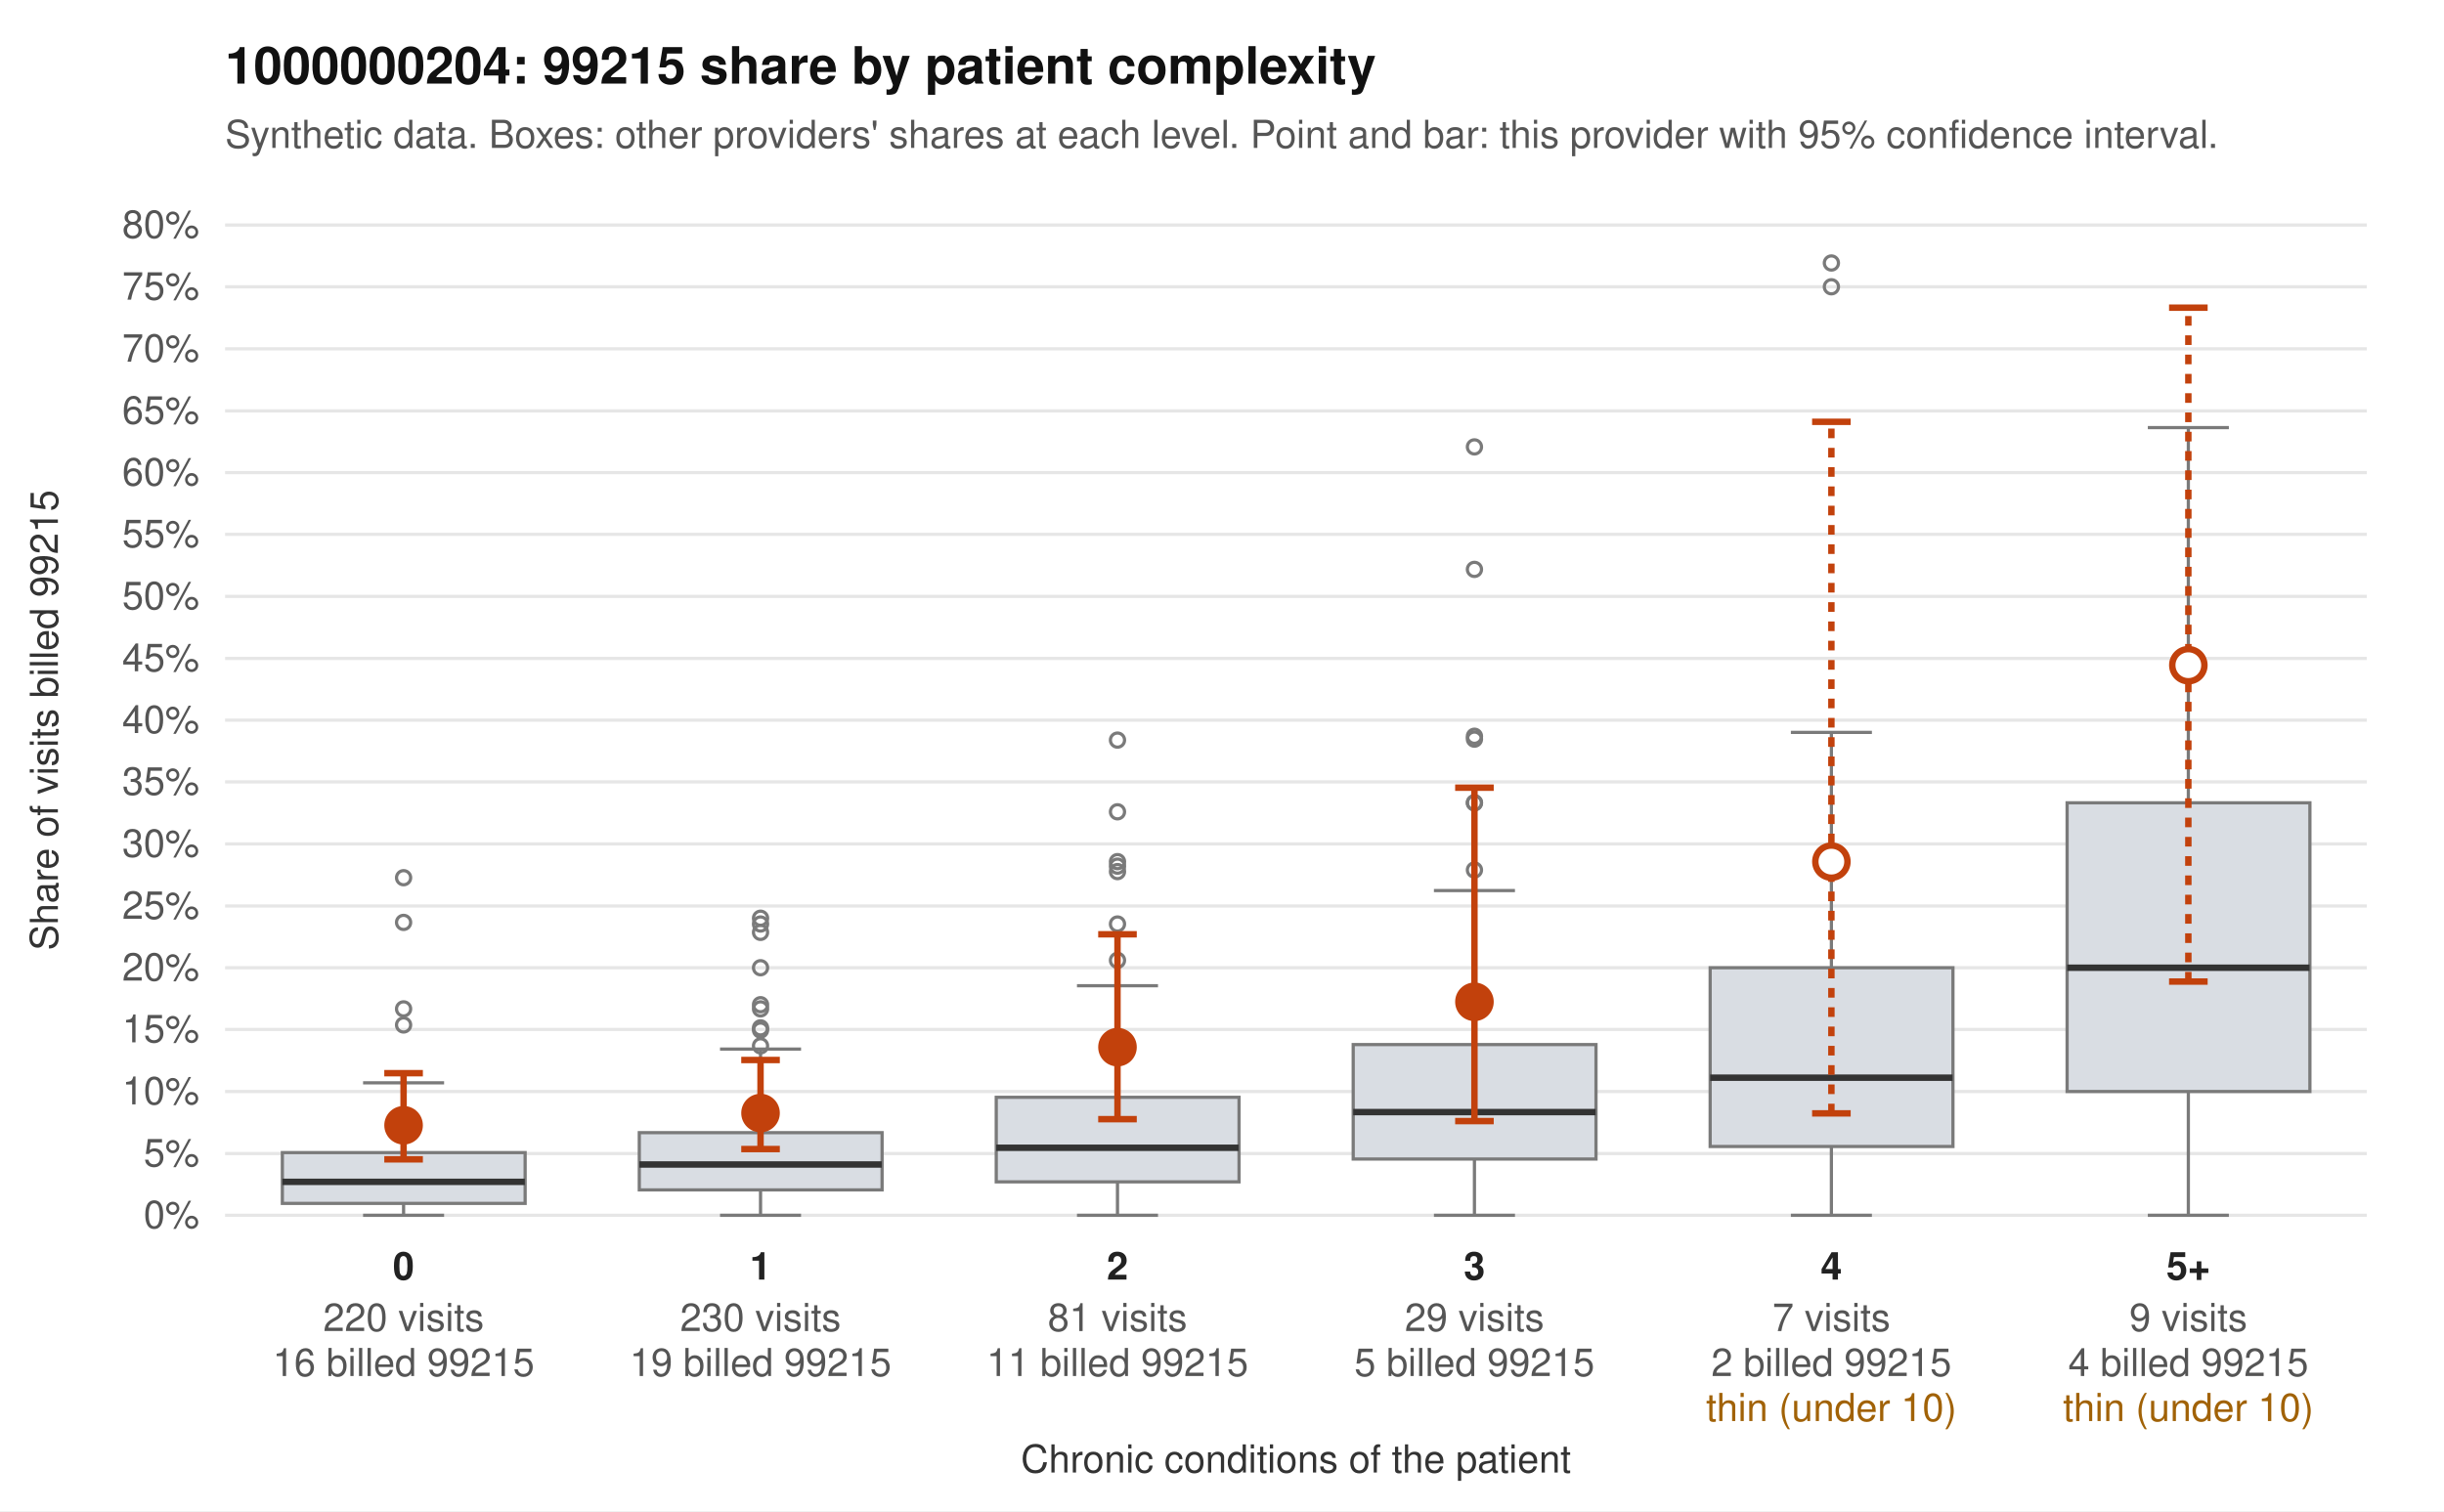
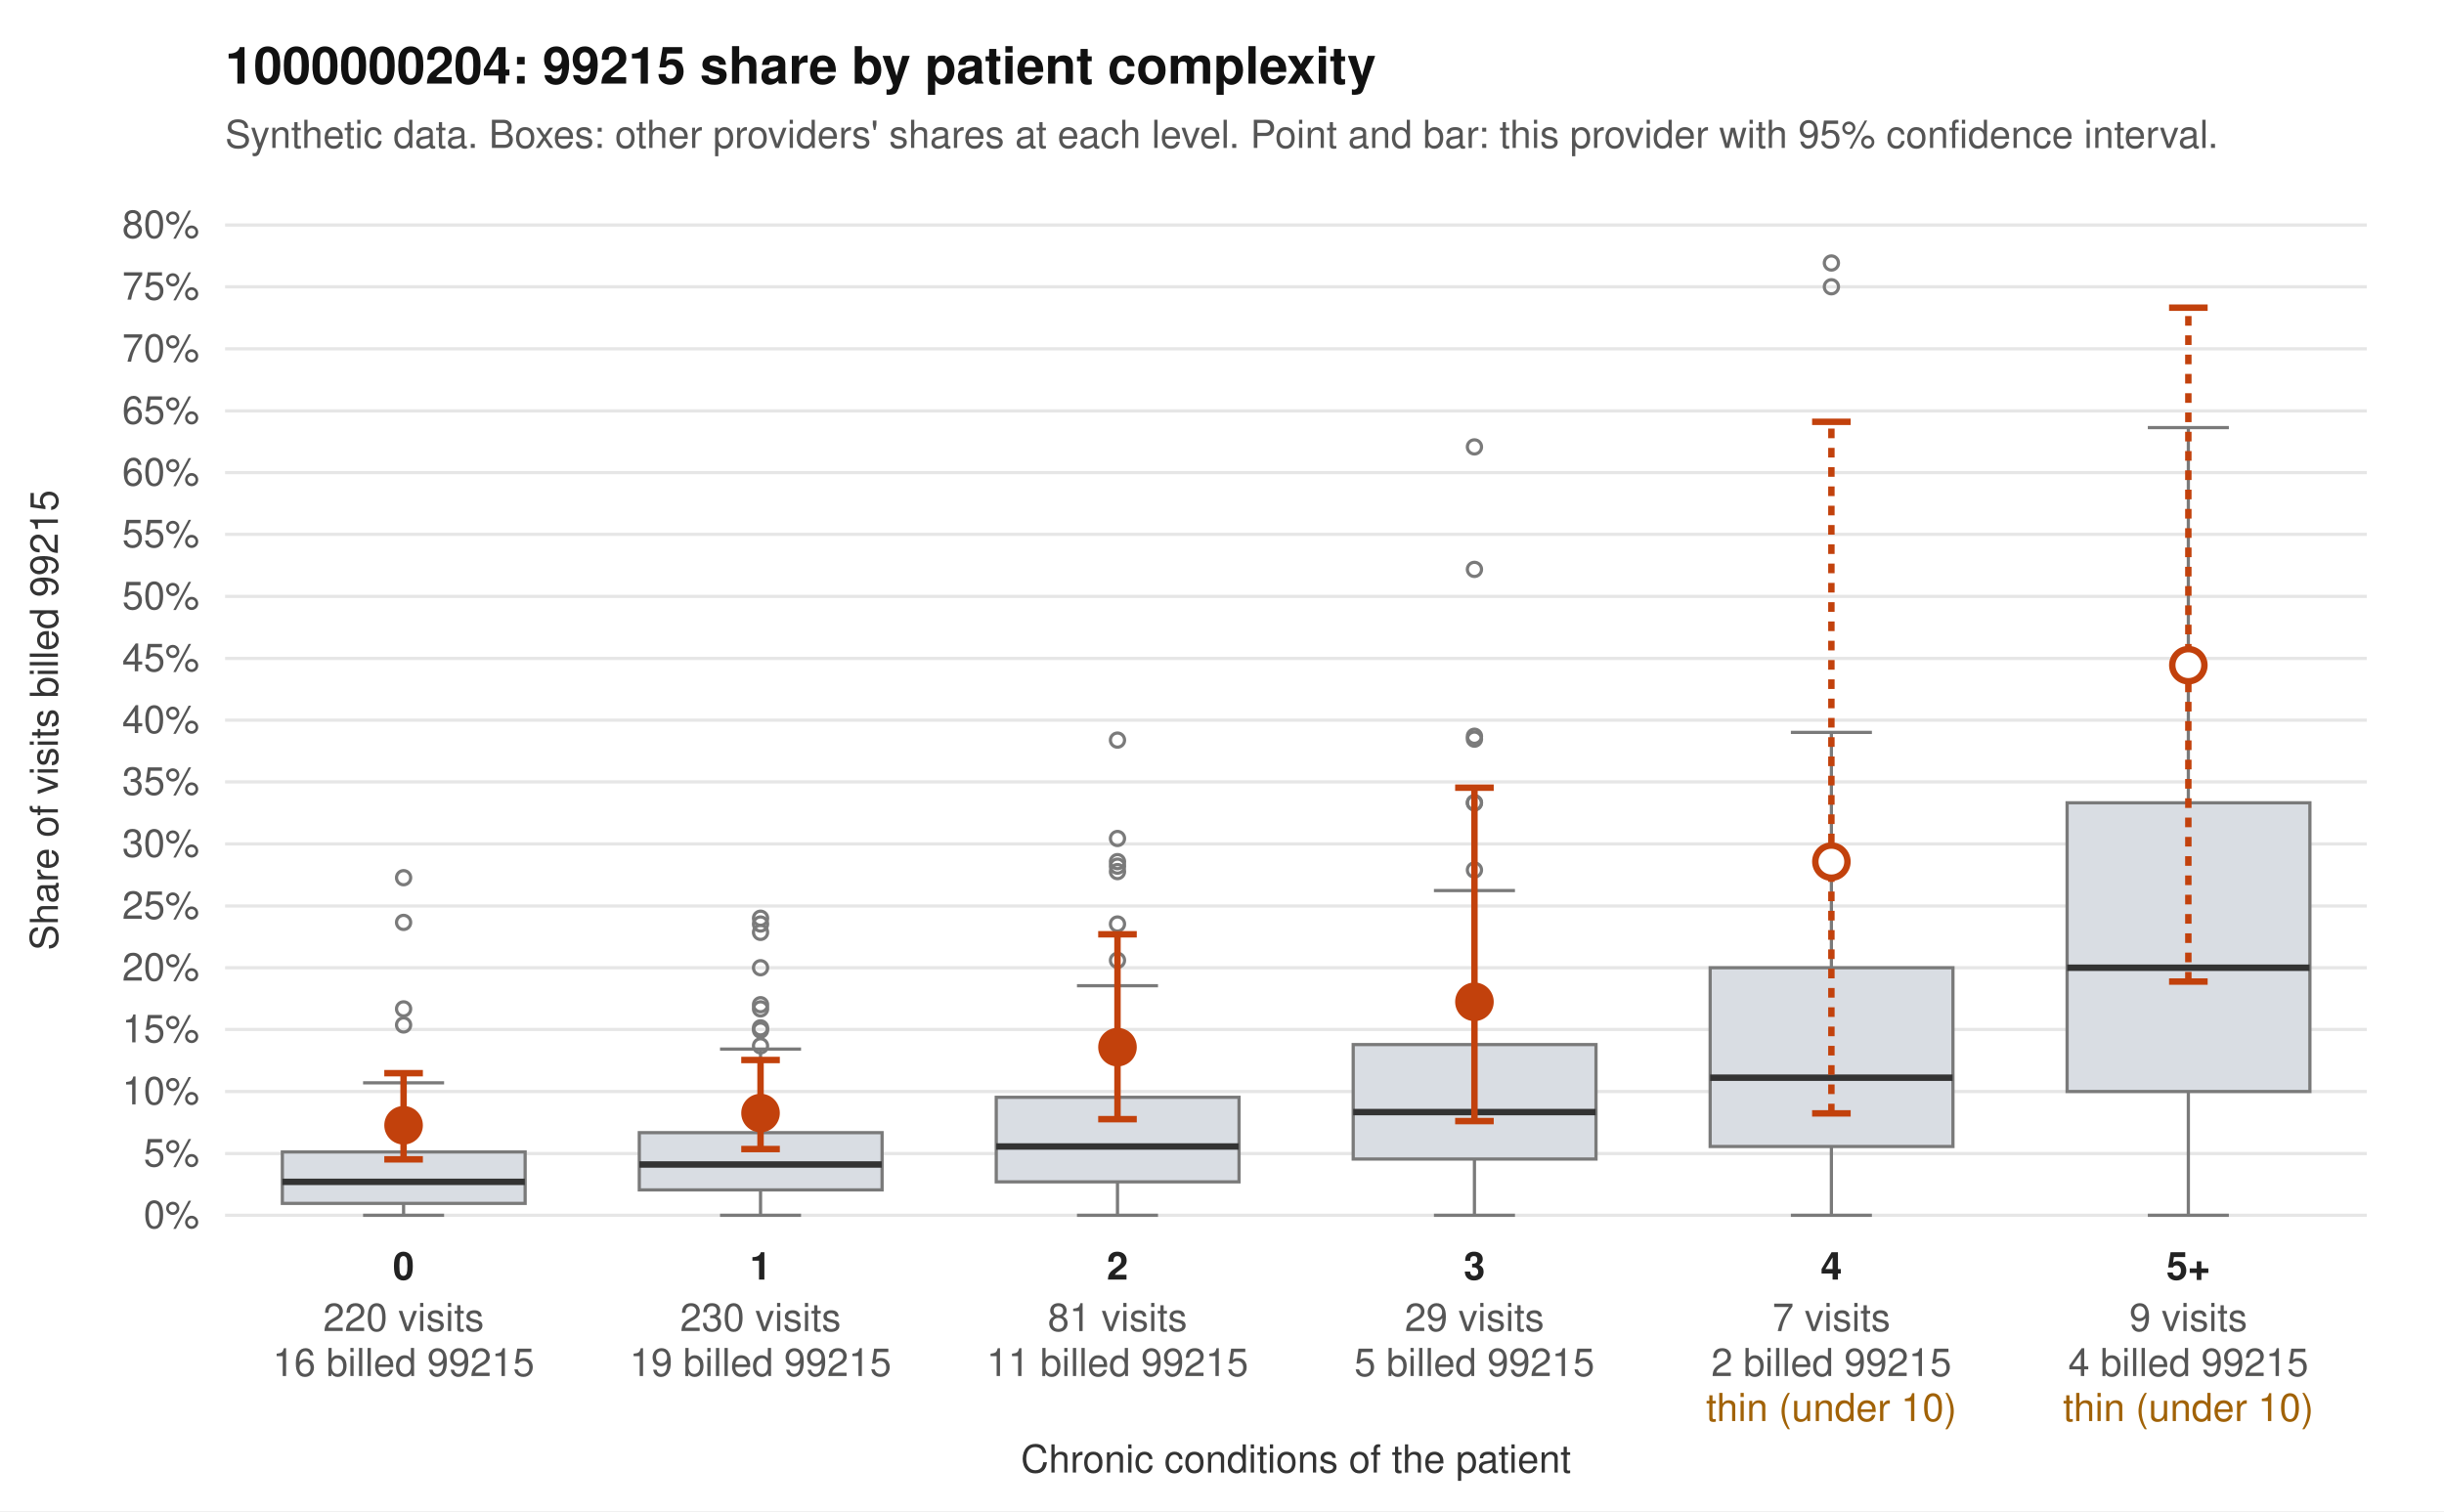
<svg xmlns="http://www.w3.org/2000/svg" viewBox="0 0 760 470" width="760" height="470" font-family="Helvetica, Arial, sans-serif" font-size="12">
  <rect width="760" height="470" fill="#ffffff" />
  <text x="70" y="26" font-size="16" font-weight="bold" fill="#111">1000000204: 99215 share by patient complexity</text>
  <text x="70" y="46" fill="#555">Synthetic data. Boxes: other providers' shares at each level. Point and bar: this provider with 95% confidence interval.</text>
  <line x1="70" y1="378.0" x2="736" y2="378.0" stroke="#e6e6e6" />
  <text x="62" y="382.0" text-anchor="end" fill="#555">0%</text>
  <line x1="70" y1="358.8" x2="736" y2="358.8" stroke="#e6e6e6" />
  <text x="62" y="362.8" text-anchor="end" fill="#555">5%</text>
  <line x1="70" y1="339.5" x2="736" y2="339.5" stroke="#e6e6e6" />
  <text x="62" y="343.5" text-anchor="end" fill="#555">10%</text>
  <line x1="70" y1="320.2" x2="736" y2="320.2" stroke="#e6e6e6" />
  <text x="62" y="324.2" text-anchor="end" fill="#555">15%</text>
  <line x1="70" y1="301.0" x2="736" y2="301.0" stroke="#e6e6e6" />
  <text x="62" y="305.0" text-anchor="end" fill="#555">20%</text>
  <line x1="70" y1="281.8" x2="736" y2="281.8" stroke="#e6e6e6" />
  <text x="62" y="285.8" text-anchor="end" fill="#555">25%</text>
  <line x1="70" y1="262.5" x2="736" y2="262.5" stroke="#e6e6e6" />
  <text x="62" y="266.5" text-anchor="end" fill="#555">30%</text>
  <line x1="70" y1="243.2" x2="736" y2="243.2" stroke="#e6e6e6" />
  <text x="62" y="247.2" text-anchor="end" fill="#555">35%</text>
  <line x1="70" y1="224.0" x2="736" y2="224.0" stroke="#e6e6e6" />
  <text x="62" y="228.0" text-anchor="end" fill="#555">40%</text>
  <line x1="70" y1="204.8" x2="736" y2="204.8" stroke="#e6e6e6" />
  <text x="62" y="208.8" text-anchor="end" fill="#555">45%</text>
  <line x1="70" y1="185.5" x2="736" y2="185.5" stroke="#e6e6e6" />
  <text x="62" y="189.5" text-anchor="end" fill="#555">50%</text>
  <line x1="70" y1="166.2" x2="736" y2="166.2" stroke="#e6e6e6" />
  <text x="62" y="170.2" text-anchor="end" fill="#555">55%</text>
  <line x1="70" y1="147.0" x2="736" y2="147.0" stroke="#e6e6e6" />
  <text x="62" y="151.0" text-anchor="end" fill="#555">60%</text>
  <line x1="70" y1="127.8" x2="736" y2="127.8" stroke="#e6e6e6" />
  <text x="62" y="131.8" text-anchor="end" fill="#555">65%</text>
  <line x1="70" y1="108.5" x2="736" y2="108.5" stroke="#e6e6e6" />
  <text x="62" y="112.5" text-anchor="end" fill="#555">70%</text>
  <line x1="70" y1="89.2" x2="736" y2="89.2" stroke="#e6e6e6" />
  <text x="62" y="93.2" text-anchor="end" fill="#555">75%</text>
  <line x1="70" y1="70.0" x2="736" y2="70.0" stroke="#e6e6e6" />
  <text x="62" y="74.0" text-anchor="end" fill="#555">80%</text>
  <text transform="translate(18 224.0) rotate(-90)" text-anchor="middle" fill="#333">Share of visits billed 99215</text>
  <line x1="125.5" y1="378.0" x2="125.5" y2="336.8" stroke="#7a7a7a" />
  <line x1="112.9" y1="378.0" x2="138.1" y2="378.0" stroke="#7a7a7a" />
  <line x1="112.9" y1="336.8" x2="138.1" y2="336.8" stroke="#7a7a7a" />
-   <rect x="87.8" y="358.5" width="75.5" height="15.8" fill="#d9dde3" stroke="#7a7a7a" />
+   <rect x="87.8" y="358.3" width="75.5" height="16.0" fill="#d9dde3" stroke="#7a7a7a" />
  <line x1="87.8" y1="367.6" x2="163.2" y2="367.6" stroke="#333" stroke-width="2" />
  <circle cx="125.5" cy="318.8" r="2.2" fill="none" stroke="#7a7a7a" />
  <circle cx="125.5" cy="313.8" r="2.2" fill="none" stroke="#7a7a7a" />
  <circle cx="125.5" cy="286.9" r="2.2" fill="none" stroke="#7a7a7a" />
  <circle cx="125.5" cy="273.0" r="2.2" fill="none" stroke="#7a7a7a" />
  <line x1="125.5" y1="360.6" x2="125.5" y2="333.8" stroke="#c2410c" stroke-width="2" />
  <line x1="119.5" y1="360.6" x2="131.5" y2="360.6" stroke="#c2410c" stroke-width="2" />
  <line x1="119.5" y1="333.8" x2="131.5" y2="333.8" stroke="#c2410c" stroke-width="2" />
  <circle cx="125.5" cy="350.0" r="5" fill="#c2410c" stroke="#c2410c" stroke-width="2" />
  <text x="125.5" y="398" text-anchor="middle" font-weight="bold" fill="#222">0</text>
  <text x="125.5" y="414" text-anchor="middle" fill="#555">220 visits</text>
  <text x="125.5" y="428" text-anchor="middle" fill="#555">16 billed 99215</text>
  <line x1="236.5" y1="378.0" x2="236.5" y2="326.3" stroke="#7a7a7a" />
  <line x1="223.9" y1="378.0" x2="249.1" y2="378.0" stroke="#7a7a7a" />
  <line x1="223.9" y1="326.3" x2="249.1" y2="326.3" stroke="#7a7a7a" />
  <rect x="198.8" y="352.3" width="75.5" height="17.8" fill="#d9dde3" stroke="#7a7a7a" />
  <line x1="198.8" y1="362.2" x2="274.2" y2="362.2" stroke="#333" stroke-width="2" />
  <circle cx="236.5" cy="325.3" r="2.2" fill="none" stroke="#7a7a7a" />
  <circle cx="236.5" cy="320.4" r="2.2" fill="none" stroke="#7a7a7a" />
  <circle cx="236.5" cy="319.7" r="2.2" fill="none" stroke="#7a7a7a" />
  <circle cx="236.5" cy="313.8" r="2.2" fill="none" stroke="#7a7a7a" />
  <circle cx="236.5" cy="312.5" r="2.2" fill="none" stroke="#7a7a7a" />
  <circle cx="236.5" cy="301.0" r="2.2" fill="none" stroke="#7a7a7a" />
  <circle cx="236.5" cy="290.0" r="2.2" fill="none" stroke="#7a7a7a" />
  <circle cx="236.5" cy="287.4" r="2.2" fill="none" stroke="#7a7a7a" />
  <circle cx="236.5" cy="285.6" r="2.2" fill="none" stroke="#7a7a7a" />
  <line x1="236.5" y1="357.4" x2="236.5" y2="329.7" stroke="#c2410c" stroke-width="2" />
  <line x1="230.5" y1="357.4" x2="242.5" y2="357.4" stroke="#c2410c" stroke-width="2" />
  <line x1="230.5" y1="329.7" x2="242.5" y2="329.7" stroke="#c2410c" stroke-width="2" />
  <circle cx="236.5" cy="346.2" r="5" fill="#c2410c" stroke="#c2410c" stroke-width="2" />
  <text x="236.5" y="398" text-anchor="middle" font-weight="bold" fill="#222">1</text>
  <text x="236.5" y="414" text-anchor="middle" fill="#555">230 visits</text>
  <text x="236.5" y="428" text-anchor="middle" fill="#555">19 billed 99215</text>
  <line x1="347.5" y1="378.0" x2="347.5" y2="306.6" stroke="#7a7a7a" />
  <line x1="334.9" y1="378.0" x2="360.1" y2="378.0" stroke="#7a7a7a" />
  <line x1="334.9" y1="306.6" x2="360.1" y2="306.6" stroke="#7a7a7a" />
  <rect x="309.8" y="341.3" width="75.5" height="26.3" fill="#d9dde3" stroke="#7a7a7a" />
-   <line x1="309.8" y1="357.0" x2="385.2" y2="357.0" stroke="#333" stroke-width="2" />
+   <line x1="309.8" y1="356.6" x2="385.2" y2="356.6" stroke="#333" stroke-width="2" />
  <circle cx="347.5" cy="298.7" r="2.2" fill="none" stroke="#7a7a7a" />
  <circle cx="347.5" cy="287.4" r="2.2" fill="none" stroke="#7a7a7a" />
  <circle cx="347.5" cy="271.1" r="2.2" fill="none" stroke="#7a7a7a" />
  <circle cx="347.5" cy="269.4" r="2.2" fill="none" stroke="#7a7a7a" />
  <circle cx="347.5" cy="268.0" r="2.2" fill="none" stroke="#7a7a7a" />
-   <circle cx="347.5" cy="252.5" r="2.2" fill="none" stroke="#7a7a7a" />
+   <circle cx="347.5" cy="260.8" r="2.2" fill="none" stroke="#7a7a7a" />
  <circle cx="347.5" cy="230.2" r="2.2" fill="none" stroke="#7a7a7a" />
  <line x1="347.5" y1="348.1" x2="347.5" y2="290.6" stroke="#c2410c" stroke-width="2" />
  <line x1="341.5" y1="348.1" x2="353.5" y2="348.1" stroke="#c2410c" stroke-width="2" />
  <line x1="341.5" y1="290.6" x2="353.5" y2="290.6" stroke="#c2410c" stroke-width="2" />
  <circle cx="347.5" cy="325.7" r="5" fill="#c2410c" stroke="#c2410c" stroke-width="2" />
  <text x="347.5" y="398" text-anchor="middle" font-weight="bold" fill="#222">2</text>
  <text x="347.5" y="414" text-anchor="middle" fill="#555">81 visits</text>
  <text x="347.5" y="428" text-anchor="middle" fill="#555">11 billed 99215</text>
  <line x1="458.5" y1="378.0" x2="458.5" y2="277.0" stroke="#7a7a7a" />
  <line x1="445.9" y1="378.0" x2="471.1" y2="378.0" stroke="#7a7a7a" />
  <line x1="445.9" y1="277.0" x2="471.1" y2="277.0" stroke="#7a7a7a" />
  <rect x="420.8" y="324.9" width="75.5" height="35.6" fill="#d9dde3" stroke="#7a7a7a" />
  <line x1="420.8" y1="345.9" x2="496.2" y2="345.9" stroke="#333" stroke-width="2" />
  <circle cx="458.5" cy="270.6" r="2.2" fill="none" stroke="#7a7a7a" />
  <circle cx="458.5" cy="249.7" r="2.2" fill="none" stroke="#7a7a7a" />
  <circle cx="458.5" cy="249.7" r="2.2" fill="none" stroke="#7a7a7a" />
  <circle cx="458.5" cy="229.9" r="2.2" fill="none" stroke="#7a7a7a" />
  <circle cx="458.5" cy="229.0" r="2.2" fill="none" stroke="#7a7a7a" />
  <circle cx="458.5" cy="177.1" r="2.2" fill="none" stroke="#7a7a7a" />
  <circle cx="458.5" cy="139.0" r="2.2" fill="none" stroke="#7a7a7a" />
  <line x1="458.5" y1="348.7" x2="458.5" y2="245.0" stroke="#c2410c" stroke-width="2" />
  <line x1="452.5" y1="348.7" x2="464.5" y2="348.7" stroke="#c2410c" stroke-width="2" />
  <line x1="452.5" y1="245.0" x2="464.5" y2="245.0" stroke="#c2410c" stroke-width="2" />
  <circle cx="458.5" cy="311.6" r="5" fill="#c2410c" stroke="#c2410c" stroke-width="2" />
  <text x="458.5" y="398" text-anchor="middle" font-weight="bold" fill="#222">3</text>
  <text x="458.5" y="414" text-anchor="middle" fill="#555">29 visits</text>
  <text x="458.5" y="428" text-anchor="middle" fill="#555">5 billed 99215</text>
  <line x1="569.5" y1="378.0" x2="569.5" y2="227.8" stroke="#7a7a7a" />
  <line x1="556.9" y1="378.0" x2="582.1" y2="378.0" stroke="#7a7a7a" />
  <line x1="556.9" y1="227.8" x2="582.1" y2="227.8" stroke="#7a7a7a" />
  <rect x="531.8" y="301.0" width="75.5" height="55.6" fill="#d9dde3" stroke="#7a7a7a" />
  <line x1="531.8" y1="335.2" x2="607.2" y2="335.2" stroke="#333" stroke-width="2" />
  <circle cx="569.5" cy="89.2" r="2.2" fill="none" stroke="#7a7a7a" />
  <circle cx="569.5" cy="81.8" r="2.2" fill="none" stroke="#7a7a7a" />
  <line x1="569.5" y1="346.3" x2="569.5" y2="131.2" stroke="#c2410c" stroke-width="2" stroke-dasharray="3 3" />
  <line x1="563.5" y1="346.3" x2="575.5" y2="346.3" stroke="#c2410c" stroke-width="2" />
  <line x1="563.5" y1="131.2" x2="575.5" y2="131.2" stroke="#c2410c" stroke-width="2" />
  <circle cx="569.5" cy="268.0" r="5" fill="#ffffff" stroke="#c2410c" stroke-width="2" />
  <text x="569.5" y="398" text-anchor="middle" font-weight="bold" fill="#222">4</text>
  <text x="569.5" y="414" text-anchor="middle" fill="#555">7 visits</text>
  <text x="569.5" y="428" text-anchor="middle" fill="#555">2 billed 99215</text>
  <text x="569.5" y="442" text-anchor="middle" fill="#a16207">thin (under 10)</text>
  <line x1="680.5" y1="378.0" x2="680.5" y2="133.0" stroke="#7a7a7a" />
  <line x1="667.9" y1="378.0" x2="693.1" y2="378.0" stroke="#7a7a7a" />
  <line x1="667.9" y1="133.0" x2="693.1" y2="133.0" stroke="#7a7a7a" />
  <rect x="642.8" y="249.7" width="75.5" height="89.8" fill="#d9dde3" stroke="#7a7a7a" />
  <line x1="642.8" y1="301.0" x2="718.2" y2="301.0" stroke="#333" stroke-width="2" />
  <line x1="680.5" y1="305.3" x2="680.5" y2="95.7" stroke="#c2410c" stroke-width="2" stroke-dasharray="3 3" />
  <line x1="674.5" y1="305.3" x2="686.5" y2="305.3" stroke="#c2410c" stroke-width="2" />
  <line x1="674.5" y1="95.7" x2="686.5" y2="95.7" stroke="#c2410c" stroke-width="2" />
  <circle cx="680.5" cy="206.9" r="5" fill="#ffffff" stroke="#c2410c" stroke-width="2" />
  <text x="680.5" y="398" text-anchor="middle" font-weight="bold" fill="#222">5+</text>
  <text x="680.5" y="414" text-anchor="middle" fill="#555">9 visits</text>
  <text x="680.5" y="428" text-anchor="middle" fill="#555">4 billed 99215</text>
  <text x="680.5" y="442" text-anchor="middle" fill="#a16207">thin (under 10)</text>
  <text x="403.0" y="458" text-anchor="middle" fill="#333">Chronic conditions of the patient</text>
</svg>
